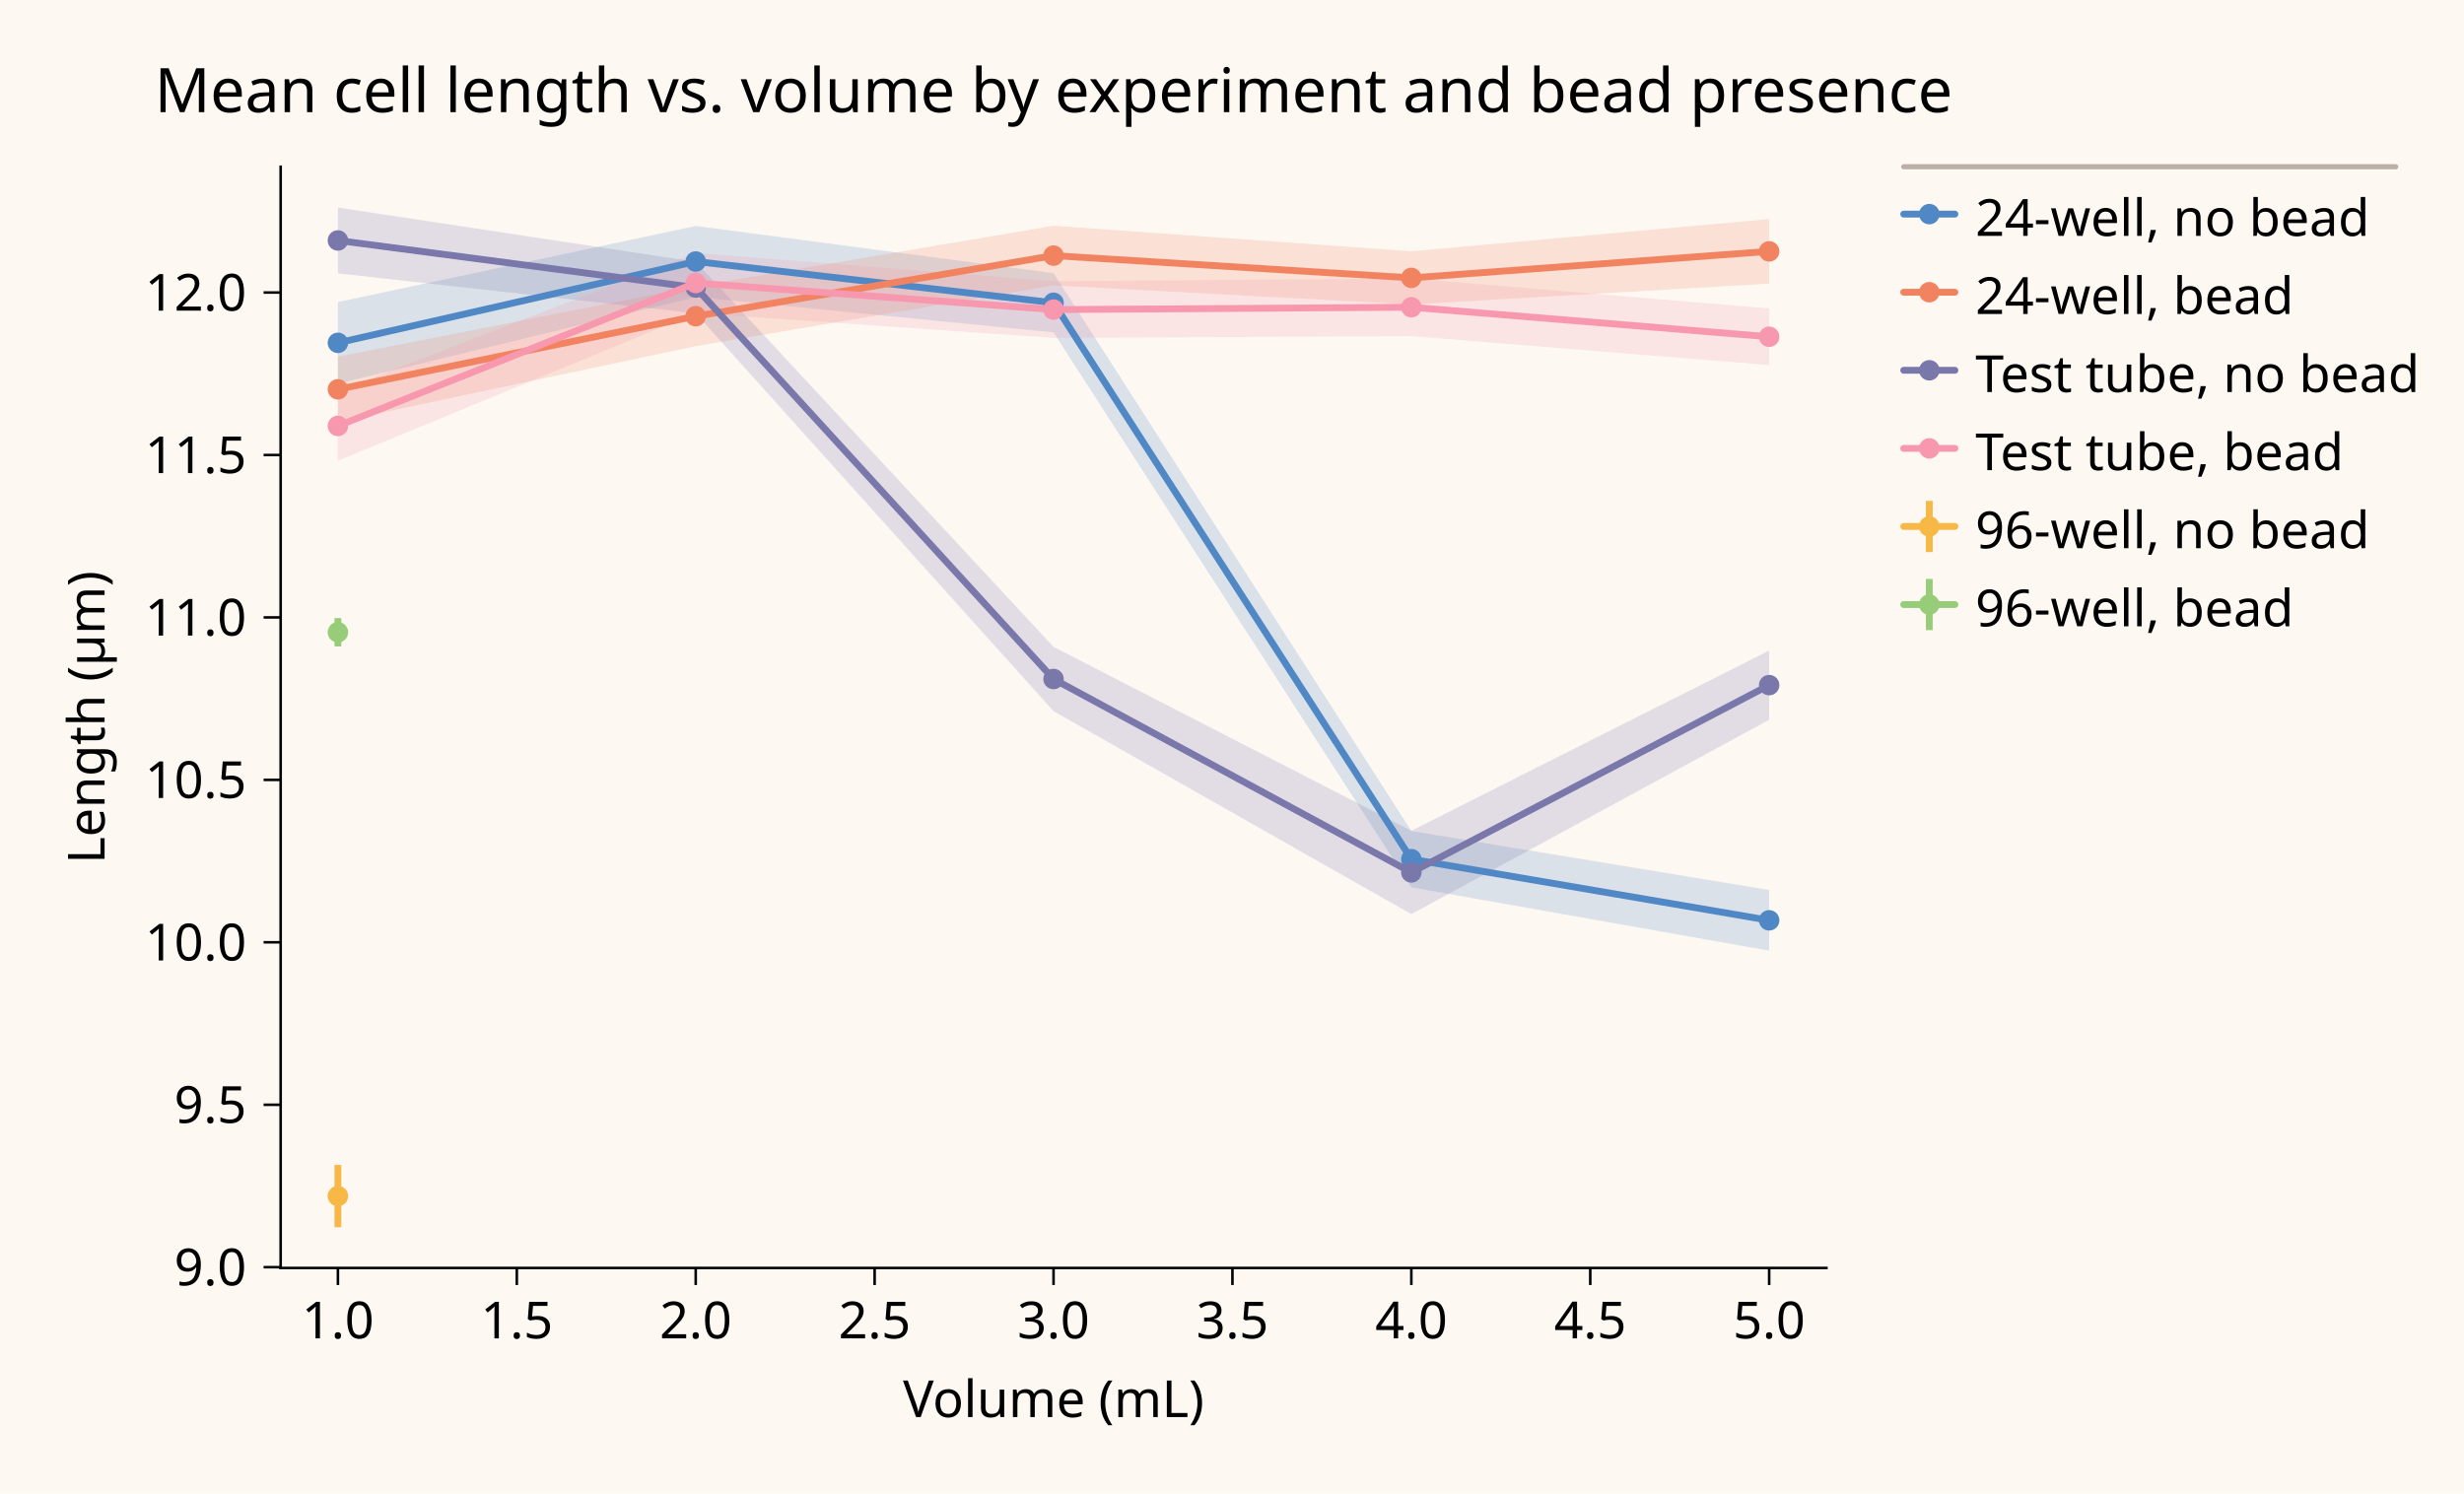
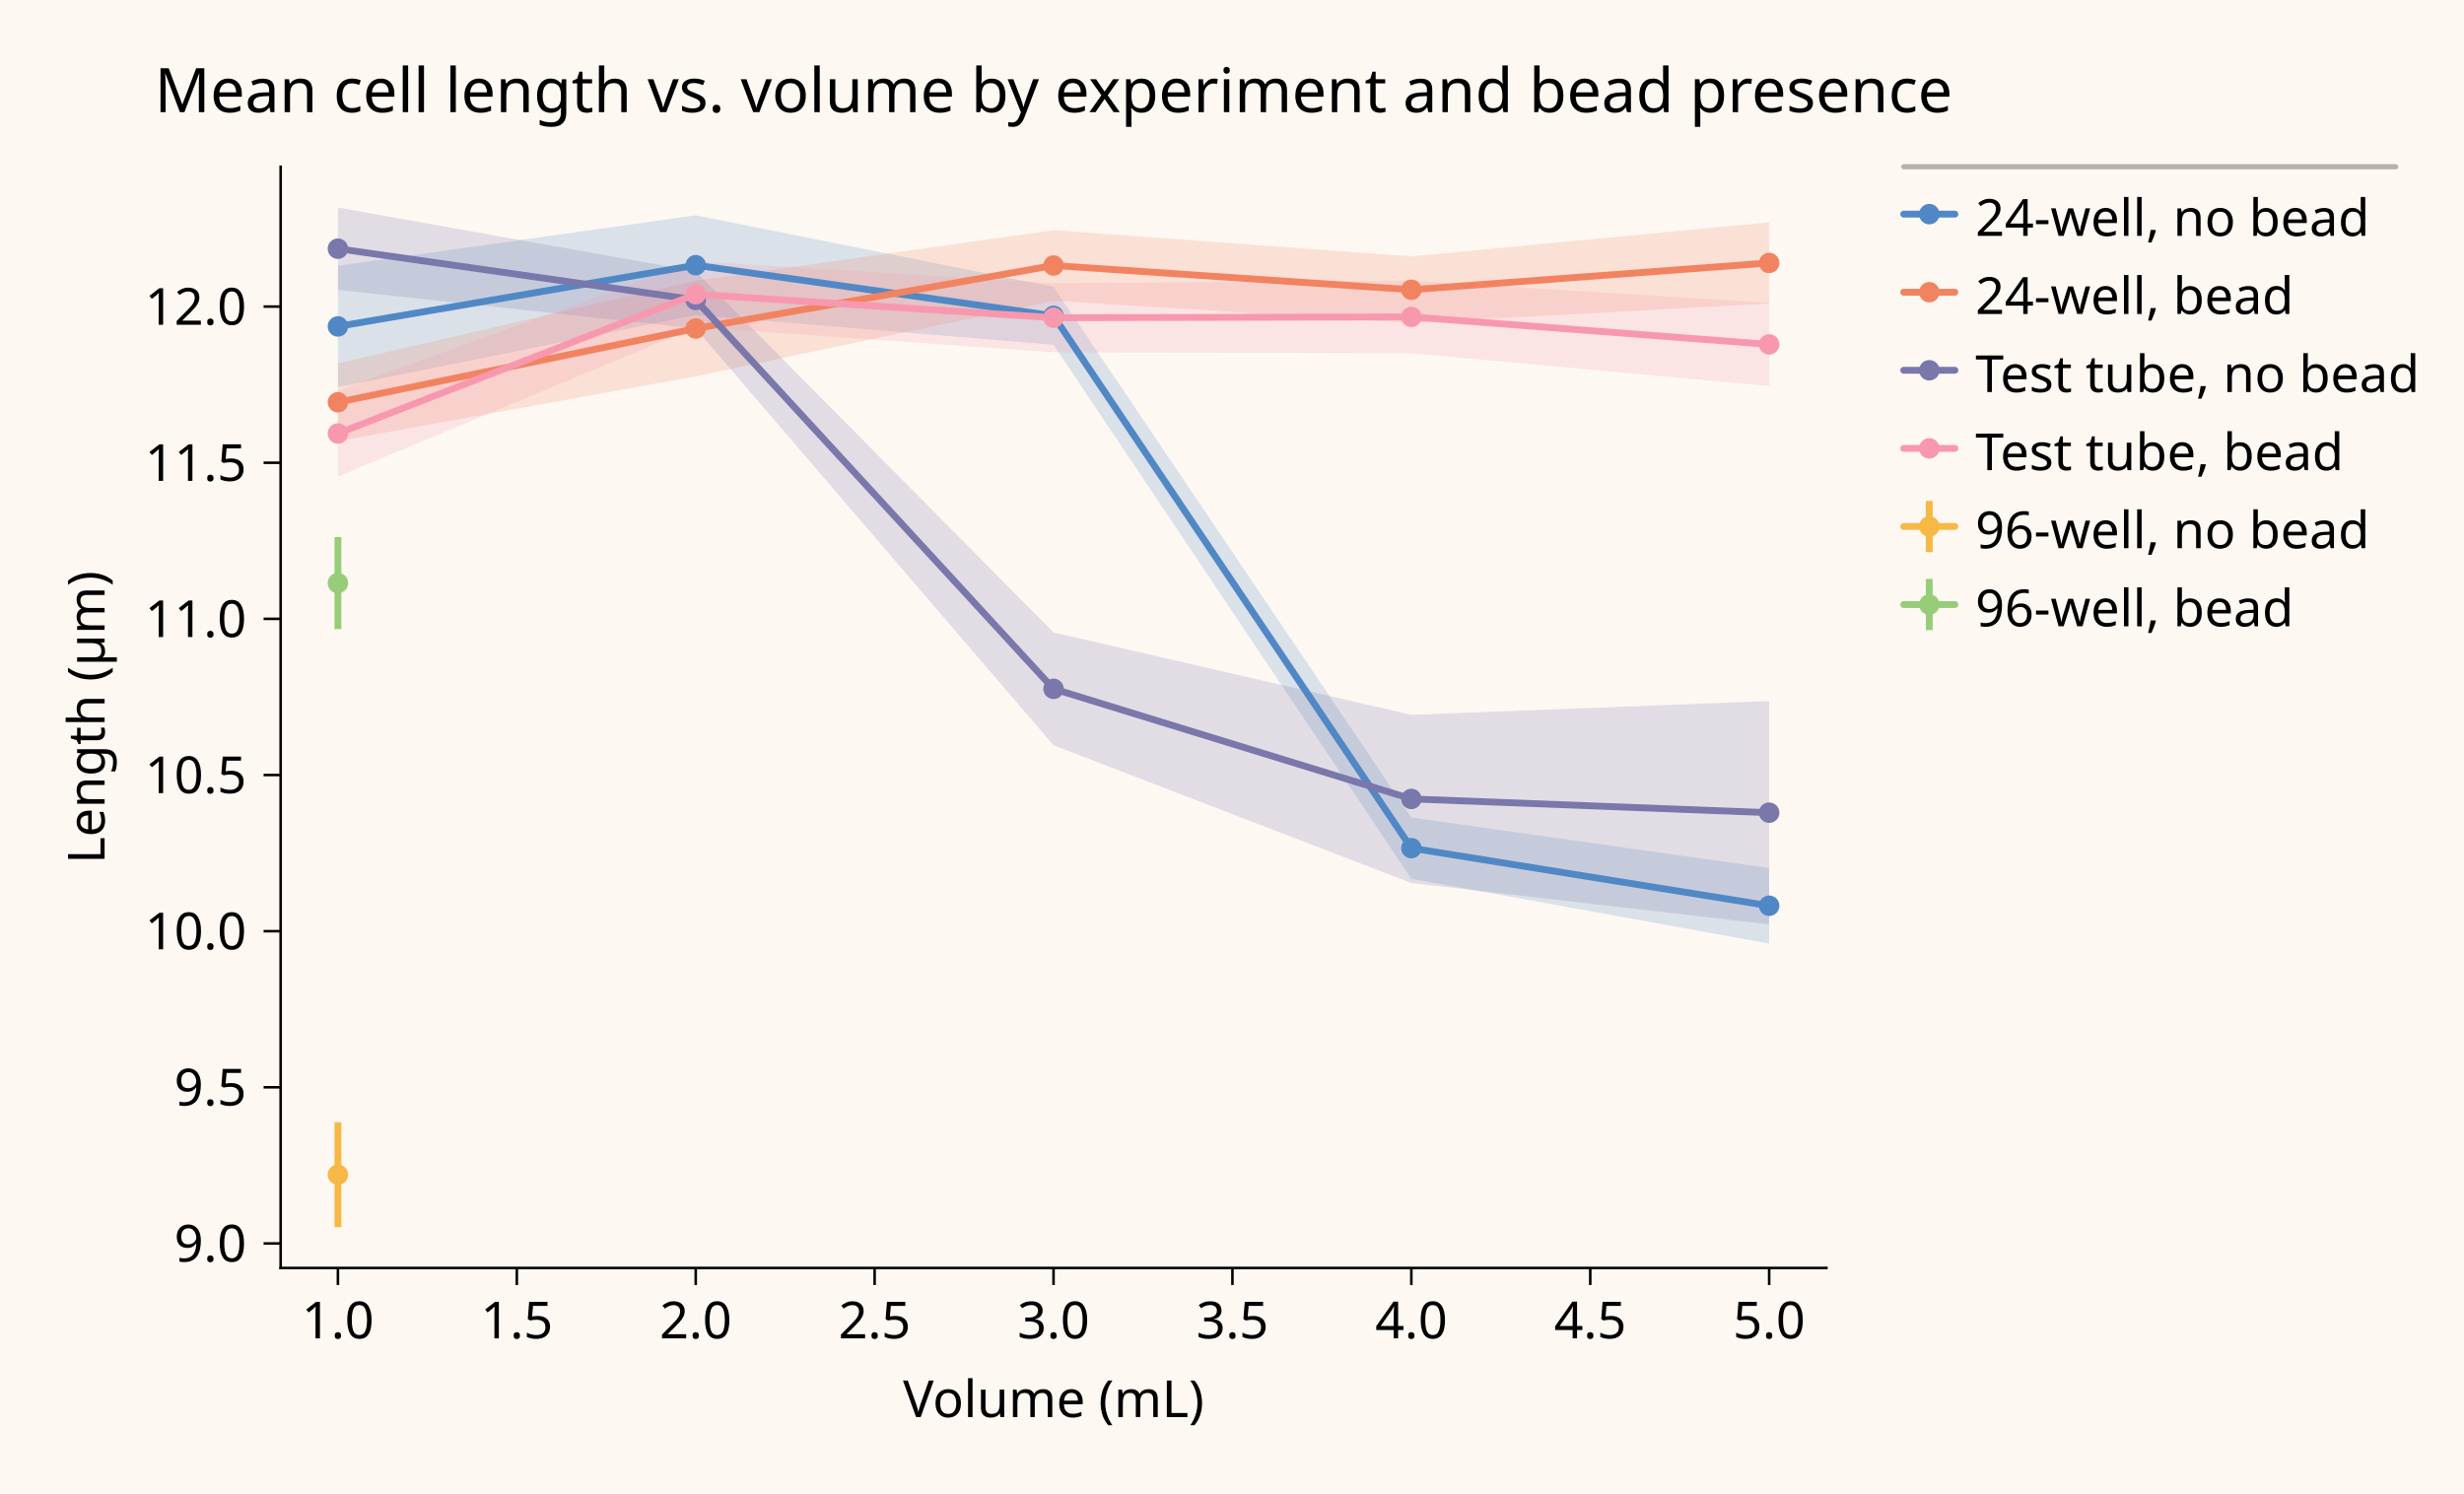
<svg xmlns="http://www.w3.org/2000/svg" xmlns:xlink="http://www.w3.org/1999/xlink" width="721.753pt" height="437.57pt" viewBox="0 0 721.753 437.57" version="1.1">
  <defs>
    <style type="text/css">*{stroke-linejoin: round; stroke-linecap: butt}</style>
  </defs>
  <g id="figure_1">
    <g id="patch_1">
      <path d="M 0 437.57  L 721.753 437.57  L 721.753 -0  L 0 -0  z " style="fill: #fdf8f2" />
    </g>
    <g id="axes_1">
      <g id="patch_2">
        <path d="M 82.211 371.453  L 534.989 371.453  L 534.989 48.853  L 82.211 48.853  L 82.211 371.453  z " style="fill: none" />
      </g>
      <g id="FillBetweenPolyCollection_1">
        <defs>
-           <path id="ma1bbbf695c" d="M 98.98 -349.087  L 98.98 -325.181  L 203.79 -350.555  L 308.6 -340.189  L 413.41 -177.627  L 518.22 -159.075  L 518.22 -176.844  L 518.22 -176.844  L 413.41 -194.129  L 308.6 -357.556  L 203.79 -371.369  L 98.98 -349.087  z " />
-         </defs>
-         <g clip-path="url(#pcde6d4793f)">
-           <use xlink:href="#ma1bbbf695c" x="0" y="437.57" style="fill: #5088c5; fill-opacity: 0.2" />
+           <path id="m825155bf7b" d="M 98.98 -359.752  L 98.98 -324.136  L 203.79 -345.268  L 308.6 -336.569  L 413.41 -180.117  L 518.22 -161.159  L 518.22 -183.294  L 518.22 -183.294  L 413.41 -198.099  L 308.6 -353.527  L 203.79 -374.491  L 98.98 -359.752  z " />
+         </defs>
+         <g clip-path="url(#p9717ef255d)">
+           <use xlink:href="#m825155bf7b" x="0" y="437.57" style="fill: #5088c5; fill-opacity: 0.2" />
        </g>
      </g>
      <g id="FillBetweenPolyCollection_2">
        <defs>
-           <path id="m715c547c3c" d="M 98.98 -333.074  L 98.98 -313.967  L 203.79 -336.17  L 308.6 -353.947  L 413.41 -348.366  L 518.22 -354.484  L 518.22 -373.379  L 518.22 -373.379  L 413.41 -363.955  L 308.6 -371.428  L 203.79 -353.698  L 98.98 -333.074  z " />
-         </defs>
-         <g clip-path="url(#pcde6d4793f)">
-           <use xlink:href="#m715c547c3c" x="0" y="437.57" style="fill: #f28360; fill-opacity: 0.2" />
+           <path id="m894ba2bda3" d="M 98.98 -331.114  L 98.98 -308.347  L 203.79 -327.321  L 308.6 -349.442  L 413.41 -342.939  L 518.22 -348.64  L 518.22 -372.439  L 518.22 -372.439  L 413.41 -362.443  L 308.6 -370.143  L 203.79 -355.351  L 98.98 -331.114  z " />
+         </defs>
+         <g clip-path="url(#p9717ef255d)">
+           <use xlink:href="#m894ba2bda3" x="0" y="437.57" style="fill: #f28360; fill-opacity: 0.2" />
        </g>
      </g>
      <g id="FillBetweenPolyCollection_3">
        <defs>
-           <path id="meebd190a77" d="M 98.98 -376.768  L 98.98 -357.486  L 203.79 -345.786  L 308.6 -229.237  L 413.41 -169.774  L 518.22 -226.72  L 518.22 -247.001  L 518.22 -247.001  L 413.41 -194.21  L 308.6 -248.067  L 203.79 -360.869  L 98.98 -376.768  z " />
-         </defs>
-         <g clip-path="url(#pcde6d4793f)">
-           <use xlink:href="#meebd190a77" x="0" y="437.57" style="fill: #7a77ab; fill-opacity: 0.2" />
+           <path id="mcb8b64e3ab" d="M 98.98 -376.768  L 98.98 -352.656  L 203.79 -341.327  L 308.6 -219.237  L 413.41 -178.888  L 518.22 -166.774  L 518.22 -232.205  L 518.22 -232.205  L 413.41 -228.158  L 308.6 -252.301  L 203.79 -358.082  L 98.98 -376.768  z " />
+         </defs>
+         <g clip-path="url(#p9717ef255d)">
+           <use xlink:href="#mcb8b64e3ab" x="0" y="437.57" style="fill: #7a77ab; fill-opacity: 0.2" />
        </g>
      </g>
      <g id="FillBetweenPolyCollection_4">
        <defs>
-           <path id="ma595e2f0c6" d="M 98.98 -322.978  L 98.98 -302.601  L 203.79 -345.835  L 308.6 -338.575  L 413.41 -339.107  L 518.22 -330.626  L 518.22 -347.207  L 518.22 -347.207  L 413.41 -356.011  L 308.6 -355.167  L 203.79 -363.491  L 98.98 -322.978  z " />
-         </defs>
-         <g clip-path="url(#pcde6d4793f)">
-           <use xlink:href="#ma595e2f0c6" x="0" y="437.57" style="fill: #f898ae; fill-opacity: 0.2" />
+           <path id="m45ac6e43e3" d="M 98.98 -323.186  L 98.98 -297.982  L 203.79 -341.722  L 308.6 -334.366  L 413.41 -334.105  L 518.22 -324.478  L 518.22 -348.863  L 518.22 -348.863  L 413.41 -355.358  L 308.6 -354.604  L 203.79 -361.024  L 98.98 -323.186  z " />
+         </defs>
+         <g clip-path="url(#p9717ef255d)">
+           <use xlink:href="#m45ac6e43e3" x="0" y="437.57" style="fill: #f898ae; fill-opacity: 0.2" />
        </g>
      </g>
      <g id="matplotlib.axis_1">
        <g id="xtick_1">
          <g id="line2d_1">
            <defs>
-               <path id="m63dfe1a57d" d="M 0 0  L 0 5  " style="stroke: #000000; stroke-width: 0.75" />
+               <path id="m6ff4b086f0" d="M 0 0  L 0 5  " style="stroke: #000000; stroke-width: 0.75" />
            </defs>
            <g>
-               <use xlink:href="#m63dfe1a57d" x="98.98" y="371.453" style="stroke: #000000; stroke-width: 0.75" />
+               <use xlink:href="#m6ff4b086f0" x="98.98" y="371.453" style="stroke: #000000; stroke-width: 0.75" />
            </g>
          </g>
          <g id="text_1">
            <text style="font-size: 15px; font-family: 'Atkinson Hyperlegible Next', sans-serif; text-anchor: middle" x="98.98" y="392.073" transform="rotate(-0 98.9805 392.0727)">1.0</text>
          </g>
        </g>
        <g id="xtick_2">
          <g id="line2d_2">
            <g>
-               <use xlink:href="#m63dfe1a57d" x="151.385" y="371.453" style="stroke: #000000; stroke-width: 0.75" />
+               <use xlink:href="#m6ff4b086f0" x="151.385" y="371.453" style="stroke: #000000; stroke-width: 0.75" />
            </g>
          </g>
          <g id="text_2">
            <text style="font-size: 15px; font-family: 'Atkinson Hyperlegible Next', sans-serif; text-anchor: middle" x="151.385" y="392.073" transform="rotate(-0 151.3854 392.0727)">1.5</text>
          </g>
        </g>
        <g id="xtick_3">
          <g id="line2d_3">
            <g>
-               <use xlink:href="#m63dfe1a57d" x="203.79" y="371.453" style="stroke: #000000; stroke-width: 0.75" />
+               <use xlink:href="#m6ff4b086f0" x="203.79" y="371.453" style="stroke: #000000; stroke-width: 0.75" />
            </g>
          </g>
          <g id="text_3">
            <text style="font-size: 15px; font-family: 'Atkinson Hyperlegible Next', sans-serif; text-anchor: middle" x="203.79" y="392.073" transform="rotate(-0 203.7902 392.0727)">2.0</text>
          </g>
        </g>
        <g id="xtick_4">
          <g id="line2d_4">
            <g>
-               <use xlink:href="#m63dfe1a57d" x="256.195" y="371.453" style="stroke: #000000; stroke-width: 0.75" />
+               <use xlink:href="#m6ff4b086f0" x="256.195" y="371.453" style="stroke: #000000; stroke-width: 0.75" />
            </g>
          </g>
          <g id="text_4">
            <text style="font-size: 15px; font-family: 'Atkinson Hyperlegible Next', sans-serif; text-anchor: middle" x="256.195" y="392.073" transform="rotate(-0 256.1951 392.0727)">2.5</text>
          </g>
        </g>
        <g id="xtick_5">
          <g id="line2d_5">
            <g>
-               <use xlink:href="#m63dfe1a57d" x="308.6" y="371.453" style="stroke: #000000; stroke-width: 0.75" />
+               <use xlink:href="#m6ff4b086f0" x="308.6" y="371.453" style="stroke: #000000; stroke-width: 0.75" />
            </g>
          </g>
          <g id="text_5">
            <text style="font-size: 15px; font-family: 'Atkinson Hyperlegible Next', sans-serif; text-anchor: middle" x="308.6" y="392.073" transform="rotate(-0 308.6 392.0727)">3.0</text>
          </g>
        </g>
        <g id="xtick_6">
          <g id="line2d_6">
            <g>
-               <use xlink:href="#m63dfe1a57d" x="361.005" y="371.453" style="stroke: #000000; stroke-width: 0.75" />
+               <use xlink:href="#m6ff4b086f0" x="361.005" y="371.453" style="stroke: #000000; stroke-width: 0.75" />
            </g>
          </g>
          <g id="text_6">
            <text style="font-size: 15px; font-family: 'Atkinson Hyperlegible Next', sans-serif; text-anchor: middle" x="361.005" y="392.073" transform="rotate(-0 361.0049 392.0727)">3.5</text>
          </g>
        </g>
        <g id="xtick_7">
          <g id="line2d_7">
            <g>
-               <use xlink:href="#m63dfe1a57d" x="413.41" y="371.453" style="stroke: #000000; stroke-width: 0.75" />
+               <use xlink:href="#m6ff4b086f0" x="413.41" y="371.453" style="stroke: #000000; stroke-width: 0.75" />
            </g>
          </g>
          <g id="text_7">
            <text style="font-size: 15px; font-family: 'Atkinson Hyperlegible Next', sans-serif; text-anchor: middle" x="413.41" y="392.073" transform="rotate(-0 413.4098 392.0727)">4.0</text>
          </g>
        </g>
        <g id="xtick_8">
          <g id="line2d_8">
            <g>
-               <use xlink:href="#m63dfe1a57d" x="465.815" y="371.453" style="stroke: #000000; stroke-width: 0.75" />
+               <use xlink:href="#m6ff4b086f0" x="465.815" y="371.453" style="stroke: #000000; stroke-width: 0.75" />
            </g>
          </g>
          <g id="text_8">
            <text style="font-size: 15px; font-family: 'Atkinson Hyperlegible Next', sans-serif; text-anchor: middle" x="465.815" y="392.073" transform="rotate(-0 465.8146 392.0727)">4.5</text>
          </g>
        </g>
        <g id="xtick_9">
          <g id="line2d_9">
            <g>
-               <use xlink:href="#m63dfe1a57d" x="518.22" y="371.453" style="stroke: #000000; stroke-width: 0.75" />
+               <use xlink:href="#m6ff4b086f0" x="518.22" y="371.453" style="stroke: #000000; stroke-width: 0.75" />
            </g>
          </g>
          <g id="text_9">
            <text style="font-size: 15px; font-family: 'Atkinson Hyperlegible Next', sans-serif; text-anchor: middle" x="518.22" y="392.073" transform="rotate(-0 518.2195 392.0727)">5.0</text>
          </g>
        </g>
        <g id="text_10">
          <text style="font-weight: 500; font-size: 15px; font-family: 'Atkinson Hyperlegible Next', sans-serif; text-anchor: middle" x="308.6" y="415.139" transform="rotate(-0 308.6 415.1391)">Volume (mL)</text>
        </g>
      </g>
      <g id="matplotlib.axis_2">
        <g id="ytick_1">
          <g id="line2d_10">
            <defs>
-               <path id="m28216e3f04" d="M 0 0  L -5 0  " style="stroke: #000000; stroke-width: 0.75" />
+               <path id="m6b867ab86a" d="M 0 0  L -5 0  " style="stroke: #000000; stroke-width: 0.75" />
            </defs>
            <g>
-               <use xlink:href="#m28216e3f04" x="82.211" y="371.225" style="stroke: #000000; stroke-width: 0.75" />
+               <use xlink:href="#m6b867ab86a" x="82.211" y="364.272" style="stroke: #000000; stroke-width: 0.75" />
            </g>
          </g>
          <g id="text_11">
-             <text style="font-size: 15px; font-family: 'Atkinson Hyperlegible Next', sans-serif; text-anchor: end" x="72.211" y="376.535" transform="rotate(-0 72.21094 376.5345)">9.0</text>
+             <text style="font-size: 15px; font-family: 'Atkinson Hyperlegible Next', sans-serif; text-anchor: end" x="72.211" y="369.581" transform="rotate(-0 72.21094 369.5815)">9.0</text>
          </g>
        </g>
        <g id="ytick_2">
          <g id="line2d_11">
            <g>
-               <use xlink:href="#m28216e3f04" x="82.211" y="323.637" style="stroke: #000000; stroke-width: 0.75" />
+               <use xlink:href="#m6b867ab86a" x="82.211" y="318.53" style="stroke: #000000; stroke-width: 0.75" />
            </g>
          </g>
          <g id="text_12">
-             <text style="font-size: 15px; font-family: 'Atkinson Hyperlegible Next', sans-serif; text-anchor: end" x="72.211" y="328.947" transform="rotate(-0 72.21094 328.947)">9.5</text>
+             <text style="font-size: 15px; font-family: 'Atkinson Hyperlegible Next', sans-serif; text-anchor: end" x="72.211" y="323.839" transform="rotate(-0 72.21094 323.8393)">9.5</text>
          </g>
        </g>
        <g id="ytick_3">
          <g id="line2d_12">
            <g>
-               <use xlink:href="#m28216e3f04" x="82.211" y="276.05" style="stroke: #000000; stroke-width: 0.75" />
+               <use xlink:href="#m6b867ab86a" x="82.211" y="272.787" style="stroke: #000000; stroke-width: 0.75" />
            </g>
          </g>
          <g id="text_13">
-             <text style="font-size: 15px; font-family: 'Atkinson Hyperlegible Next', sans-serif; text-anchor: end" x="72.211" y="281.359" transform="rotate(-0 72.21094 281.3595)">10.0</text>
+             <text style="font-size: 15px; font-family: 'Atkinson Hyperlegible Next', sans-serif; text-anchor: end" x="72.211" y="278.097" transform="rotate(-0 72.21094 278.0972)">10.0</text>
          </g>
        </g>
        <g id="ytick_4">
          <g id="line2d_13">
            <g>
-               <use xlink:href="#m28216e3f04" x="82.211" y="228.462" style="stroke: #000000; stroke-width: 0.75" />
+               <use xlink:href="#m6b867ab86a" x="82.211" y="227.045" style="stroke: #000000; stroke-width: 0.75" />
            </g>
          </g>
          <g id="text_14">
-             <text style="font-size: 15px; font-family: 'Atkinson Hyperlegible Next', sans-serif; text-anchor: end" x="72.211" y="233.772" transform="rotate(-0 72.21094 233.772)">10.5</text>
+             <text style="font-size: 15px; font-family: 'Atkinson Hyperlegible Next', sans-serif; text-anchor: end" x="72.211" y="232.355" transform="rotate(-0 72.21094 232.3551)">10.5</text>
          </g>
        </g>
        <g id="ytick_5">
          <g id="line2d_14">
            <g>
-               <use xlink:href="#m28216e3f04" x="82.211" y="180.875" style="stroke: #000000; stroke-width: 0.75" />
+               <use xlink:href="#m6b867ab86a" x="82.211" y="181.303" style="stroke: #000000; stroke-width: 0.75" />
            </g>
          </g>
          <g id="text_15">
-             <text style="font-size: 15px; font-family: 'Atkinson Hyperlegible Next', sans-serif; text-anchor: end" x="72.211" y="186.184" transform="rotate(-0 72.21094 186.1845)">11.0</text>
+             <text style="font-size: 15px; font-family: 'Atkinson Hyperlegible Next', sans-serif; text-anchor: end" x="72.211" y="186.613" transform="rotate(-0 72.21094 186.6129)">11.0</text>
          </g>
        </g>
        <g id="ytick_6">
          <g id="line2d_15">
            <g>
-               <use xlink:href="#m28216e3f04" x="82.211" y="133.287" style="stroke: #000000; stroke-width: 0.75" />
+               <use xlink:href="#m6b867ab86a" x="82.211" y="135.561" style="stroke: #000000; stroke-width: 0.75" />
            </g>
          </g>
          <g id="text_16">
-             <text style="font-size: 15px; font-family: 'Atkinson Hyperlegible Next', sans-serif; text-anchor: end" x="72.211" y="138.597" transform="rotate(-0 72.21094 138.5969)">11.5</text>
+             <text style="font-size: 15px; font-family: 'Atkinson Hyperlegible Next', sans-serif; text-anchor: end" x="72.211" y="140.871" transform="rotate(-0 72.21094 140.8708)">11.5</text>
          </g>
        </g>
        <g id="ytick_7">
          <g id="line2d_16">
            <g>
-               <use xlink:href="#m28216e3f04" x="82.211" y="85.7" style="stroke: #000000; stroke-width: 0.75" />
+               <use xlink:href="#m6b867ab86a" x="82.211" y="89.819" style="stroke: #000000; stroke-width: 0.75" />
            </g>
          </g>
          <g id="text_17">
-             <text style="font-size: 15px; font-family: 'Atkinson Hyperlegible Next', sans-serif; text-anchor: end" x="72.211" y="91.009" transform="rotate(-0 72.21094 91.00944)">12.0</text>
+             <text style="font-size: 15px; font-family: 'Atkinson Hyperlegible Next', sans-serif; text-anchor: end" x="72.211" y="95.129" transform="rotate(-0 72.21094 95.12864)">12.0</text>
          </g>
        </g>
        <g id="text_18">
          <text style="font-weight: 500; font-size: 15px; font-family: 'Atkinson Hyperlegible Next', sans-serif; text-anchor: middle" x="30.636" y="210.153" transform="rotate(-90 30.63594 210.1531)">Length (μm)</text>
        </g>
      </g>
      <g id="line2d_17">
-         <path d="M 98.98 100.436  L 203.79 76.608  L 308.6 88.697  L 413.41 251.692  L 518.22 269.61  " clip-path="url(#pcde6d4793f)" style="fill: none; stroke: #5088c5; stroke-width: 2; stroke-linecap: round" />
-         <defs>
-           <path id="m83744af803" d="M 0 3  C 0.796 3 1.559 2.684 2.121 2.121  C 2.684 1.559 3 0.796 3 0  C 3 -0.796 2.684 -1.559 2.121 -2.121  C 1.559 -2.684 0.796 -3 0 -3  C -0.796 -3 -1.559 -2.684 -2.121 -2.121  C -2.684 -1.559 -3 -0.796 -3 0  C -3 0.796 -2.684 1.559 -2.121 2.121  C -1.559 2.684 -0.796 3 0 3  z " />
-         </defs>
-         <g clip-path="url(#pcde6d4793f)">
-           <use xlink:href="#m83744af803" x="98.98" y="100.436" style="fill: #5088c5" />
-           <use xlink:href="#m83744af803" x="203.79" y="76.608" style="fill: #5088c5" />
-           <use xlink:href="#m83744af803" x="308.6" y="88.697" style="fill: #5088c5" />
-           <use xlink:href="#m83744af803" x="413.41" y="251.692" style="fill: #5088c5" />
-           <use xlink:href="#m83744af803" x="518.22" y="269.61" style="fill: #5088c5" />
+         <path d="M 98.98 95.625  L 203.79 77.69  L 308.6 92.522  L 413.41 248.462  L 518.22 265.343  " clip-path="url(#p9717ef255d)" style="fill: none; stroke: #5088c5; stroke-width: 2; stroke-linecap: round" />
+         <defs>
+           <path id="me9287b7fbf" d="M 0 3  C 0.796 3 1.559 2.684 2.121 2.121  C 2.684 1.559 3 0.796 3 0  C 3 -0.796 2.684 -1.559 2.121 -2.121  C 1.559 -2.684 0.796 -3 0 -3  C -0.796 -3 -1.559 -2.684 -2.121 -2.121  C -2.684 -1.559 -3 -0.796 -3 0  C -3 0.796 -2.684 1.559 -2.121 2.121  C -1.559 2.684 -0.796 3 0 3  z " />
+         </defs>
+         <g clip-path="url(#p9717ef255d)">
+           <use xlink:href="#me9287b7fbf" x="98.98" y="95.625" style="fill: #5088c5" />
+           <use xlink:href="#me9287b7fbf" x="203.79" y="77.69" style="fill: #5088c5" />
+           <use xlink:href="#me9287b7fbf" x="308.6" y="92.522" style="fill: #5088c5" />
+           <use xlink:href="#me9287b7fbf" x="413.41" y="248.462" style="fill: #5088c5" />
+           <use xlink:href="#me9287b7fbf" x="518.22" y="265.343" style="fill: #5088c5" />
        </g>
      </g>
      <g id="line2d_18">
-         <path d="M 98.98 114.049  L 203.79 92.636  L 308.6 74.882  L 413.41 81.409  L 518.22 73.638  " clip-path="url(#pcde6d4793f)" style="fill: none; stroke: #f28360; stroke-width: 2; stroke-linecap: round" />
-         <defs>
-           <path id="m909d53e9e5" d="M 0 3  C 0.796 3 1.559 2.684 2.121 2.121  C 2.684 1.559 3 0.796 3 0  C 3 -0.796 2.684 -1.559 2.121 -2.121  C 1.559 -2.684 0.796 -3 0 -3  C -0.796 -3 -1.559 -2.684 -2.121 -2.121  C -2.684 -1.559 -3 -0.796 -3 0  C -3 0.796 -2.684 1.559 -2.121 2.121  C -1.559 2.684 -0.796 3 0 3  z " />
-         </defs>
-         <g clip-path="url(#pcde6d4793f)">
-           <use xlink:href="#m909d53e9e5" x="98.98" y="114.049" style="fill: #f28360" />
-           <use xlink:href="#m909d53e9e5" x="203.79" y="92.636" style="fill: #f28360" />
-           <use xlink:href="#m909d53e9e5" x="308.6" y="74.882" style="fill: #f28360" />
-           <use xlink:href="#m909d53e9e5" x="413.41" y="81.409" style="fill: #f28360" />
-           <use xlink:href="#m909d53e9e5" x="518.22" y="73.638" style="fill: #f28360" />
+         <path d="M 98.98 117.839  L 203.79 96.234  L 308.6 77.777  L 413.41 84.878  L 518.22 77.03  " clip-path="url(#p9717ef255d)" style="fill: none; stroke: #f28360; stroke-width: 2; stroke-linecap: round" />
+         <defs>
+           <path id="m95baa4a5f9" d="M 0 3  C 0.796 3 1.559 2.684 2.121 2.121  C 2.684 1.559 3 0.796 3 0  C 3 -0.796 2.684 -1.559 2.121 -2.121  C 1.559 -2.684 0.796 -3 0 -3  C -0.796 -3 -1.559 -2.684 -2.121 -2.121  C -2.684 -1.559 -3 -0.796 -3 0  C -3 0.796 -2.684 1.559 -2.121 2.121  C -1.559 2.684 -0.796 3 0 3  z " />
+         </defs>
+         <g clip-path="url(#p9717ef255d)">
+           <use xlink:href="#m95baa4a5f9" x="98.98" y="117.839" style="fill: #f28360" />
+           <use xlink:href="#m95baa4a5f9" x="203.79" y="96.234" style="fill: #f28360" />
+           <use xlink:href="#m95baa4a5f9" x="308.6" y="77.777" style="fill: #f28360" />
+           <use xlink:href="#m95baa4a5f9" x="413.41" y="84.878" style="fill: #f28360" />
+           <use xlink:href="#m95baa4a5f9" x="518.22" y="77.03" style="fill: #f28360" />
        </g>
      </g>
      <g id="LineCollection_1">
-         <path d="M 98.98 359.505  L 98.98 341.277  " clip-path="url(#pcde6d4793f)" style="fill: none; stroke: #f7b846; stroke-width: 2" />
+         <path d="M 98.98 359.505  L 98.98 328.76  " clip-path="url(#p9717ef255d)" style="fill: none; stroke: #f7b846; stroke-width: 2" />
      </g>
      <g id="line2d_19">
        <defs>
-           <path id="m138acf183f" d="M 4 0  L -4 -0  " />
-         </defs>
-         <g clip-path="url(#pcde6d4793f)">
-           <use xlink:href="#m138acf183f" x="98.98" y="359.505" style="fill: #f7b846" />
+           <path id="me73ead8d03" d="M 4 0  L -4 -0  " />
+         </defs>
+         <g clip-path="url(#p9717ef255d)">
+           <use xlink:href="#me73ead8d03" x="98.98" y="359.505" style="fill: #f7b846" />
        </g>
      </g>
      <g id="line2d_20">
-         <g clip-path="url(#pcde6d4793f)">
-           <use xlink:href="#m138acf183f" x="98.98" y="341.277" style="fill: #f7b846" />
+         <g clip-path="url(#p9717ef255d)">
+           <use xlink:href="#me73ead8d03" x="98.98" y="328.76" style="fill: #f7b846" />
        </g>
      </g>
      <g id="LineCollection_2">
-         <path d="M 98.98 189.366  L 98.98 181.066  " clip-path="url(#pcde6d4793f)" style="fill: none; stroke: #97cd78; stroke-width: 2" />
+         <path d="M 98.98 184.283  L 98.98 157.316  " clip-path="url(#p9717ef255d)" style="fill: none; stroke: #97cd78; stroke-width: 2" />
      </g>
      <g id="line2d_21">
        <defs>
-           <path id="m3f09e73298" d="M 4 0  L -4 -0  " />
-         </defs>
-         <g clip-path="url(#pcde6d4793f)">
-           <use xlink:href="#m3f09e73298" x="98.98" y="189.366" style="fill: #97cd78" />
+           <path id="m47ace84dfa" d="M 4 0  L -4 -0  " />
+         </defs>
+         <g clip-path="url(#p9717ef255d)">
+           <use xlink:href="#m47ace84dfa" x="98.98" y="184.283" style="fill: #97cd78" />
        </g>
      </g>
      <g id="line2d_22">
-         <g clip-path="url(#pcde6d4793f)">
-           <use xlink:href="#m3f09e73298" x="98.98" y="181.066" style="fill: #97cd78" />
+         <g clip-path="url(#p9717ef255d)">
+           <use xlink:href="#m47ace84dfa" x="98.98" y="157.316" style="fill: #97cd78" />
        </g>
      </g>
      <g id="line2d_23">
-         <path d="M 98.98 70.442  L 203.79 84.242  L 308.6 198.917  L 413.41 255.577  L 518.22 200.709  " clip-path="url(#pcde6d4793f)" style="fill: none; stroke: #7a77ab; stroke-width: 2; stroke-linecap: round" />
-         <defs>
-           <path id="ma279b10e6c" d="M 0 3  C 0.796 3 1.559 2.684 2.121 2.121  C 2.684 1.559 3 0.796 3 0  C 3 -0.796 2.684 -1.559 2.121 -2.121  C 1.559 -2.684 0.796 -3 0 -3  C -0.796 -3 -1.559 -2.684 -2.121 -2.121  C -2.684 -1.559 -3 -0.796 -3 0  C -3 0.796 -2.684 1.559 -2.121 2.121  C -1.559 2.684 -0.796 3 0 3  z " />
-         </defs>
-         <g clip-path="url(#pcde6d4793f)">
-           <use xlink:href="#ma279b10e6c" x="98.98" y="70.442" style="fill: #7a77ab" />
-           <use xlink:href="#ma279b10e6c" x="203.79" y="84.242" style="fill: #7a77ab" />
-           <use xlink:href="#ma279b10e6c" x="308.6" y="198.917" style="fill: #7a77ab" />
-           <use xlink:href="#ma279b10e6c" x="413.41" y="255.577" style="fill: #7a77ab" />
-           <use xlink:href="#ma279b10e6c" x="518.22" y="200.709" style="fill: #7a77ab" />
+         <path d="M 98.98 72.858  L 203.79 87.865  L 308.6 201.801  L 413.41 234.047  L 518.22 238.08  " clip-path="url(#p9717ef255d)" style="fill: none; stroke: #7a77ab; stroke-width: 2; stroke-linecap: round" />
+         <defs>
+           <path id="mf8102d4cc5" d="M 0 3  C 0.796 3 1.559 2.684 2.121 2.121  C 2.684 1.559 3 0.796 3 0  C 3 -0.796 2.684 -1.559 2.121 -2.121  C 1.559 -2.684 0.796 -3 0 -3  C -0.796 -3 -1.559 -2.684 -2.121 -2.121  C -2.684 -1.559 -3 -0.796 -3 0  C -3 0.796 -2.684 1.559 -2.121 2.121  C -1.559 2.684 -0.796 3 0 3  z " />
+         </defs>
+         <g clip-path="url(#p9717ef255d)">
+           <use xlink:href="#mf8102d4cc5" x="98.98" y="72.858" style="fill: #7a77ab" />
+           <use xlink:href="#mf8102d4cc5" x="203.79" y="87.865" style="fill: #7a77ab" />
+           <use xlink:href="#mf8102d4cc5" x="308.6" y="201.801" style="fill: #7a77ab" />
+           <use xlink:href="#mf8102d4cc5" x="413.41" y="234.047" style="fill: #7a77ab" />
+           <use xlink:href="#mf8102d4cc5" x="518.22" y="238.08" style="fill: #7a77ab" />
        </g>
      </g>
      <g id="line2d_24">
-         <path d="M 98.98 124.78  L 203.79 82.907  L 308.6 90.699  L 413.41 90.01  L 518.22 98.653  " clip-path="url(#pcde6d4793f)" style="fill: none; stroke: #f898ae; stroke-width: 2; stroke-linecap: round" />
-         <defs>
-           <path id="mc16290e094" d="M 0 3  C 0.796 3 1.559 2.684 2.121 2.121  C 2.684 1.559 3 0.796 3 0  C 3 -0.796 2.684 -1.559 2.121 -2.121  C 1.559 -2.684 0.796 -3 0 -3  C -0.796 -3 -1.559 -2.684 -2.121 -2.121  C -2.684 -1.559 -3 -0.796 -3 0  C -3 0.796 -2.684 1.559 -2.121 2.121  C -1.559 2.684 -0.796 3 0 3  z " />
-         </defs>
-         <g clip-path="url(#pcde6d4793f)">
-           <use xlink:href="#mc16290e094" x="98.98" y="124.78" style="fill: #f898ae" />
-           <use xlink:href="#mc16290e094" x="203.79" y="82.907" style="fill: #f898ae" />
-           <use xlink:href="#mc16290e094" x="308.6" y="90.699" style="fill: #f898ae" />
-           <use xlink:href="#mc16290e094" x="413.41" y="90.01" style="fill: #f898ae" />
-           <use xlink:href="#mc16290e094" x="518.22" y="98.653" style="fill: #f898ae" />
+         <path d="M 98.98 126.986  L 203.79 86.197  L 308.6 93.084  L 413.41 92.838  L 518.22 100.899  " clip-path="url(#p9717ef255d)" style="fill: none; stroke: #f898ae; stroke-width: 2; stroke-linecap: round" />
+         <defs>
+           <path id="ma9ce81be60" d="M 0 3  C 0.796 3 1.559 2.684 2.121 2.121  C 2.684 1.559 3 0.796 3 0  C 3 -0.796 2.684 -1.559 2.121 -2.121  C 1.559 -2.684 0.796 -3 0 -3  C -0.796 -3 -1.559 -2.684 -2.121 -2.121  C -2.684 -1.559 -3 -0.796 -3 0  C -3 0.796 -2.684 1.559 -2.121 2.121  C -1.559 2.684 -0.796 3 0 3  z " />
+         </defs>
+         <g clip-path="url(#p9717ef255d)">
+           <use xlink:href="#ma9ce81be60" x="98.98" y="126.986" style="fill: #f898ae" />
+           <use xlink:href="#ma9ce81be60" x="203.79" y="86.197" style="fill: #f898ae" />
+           <use xlink:href="#ma9ce81be60" x="308.6" y="93.084" style="fill: #f898ae" />
+           <use xlink:href="#ma9ce81be60" x="413.41" y="92.838" style="fill: #f898ae" />
+           <use xlink:href="#ma9ce81be60" x="518.22" y="100.899" style="fill: #f898ae" />
        </g>
      </g>
      <g id="line2d_25">
-         <path d="M 98.98 350.391  " clip-path="url(#pcde6d4793f)" style="fill: none; stroke: #f7b846; stroke-width: 2; stroke-linecap: round" />
-         <defs>
-           <path id="m4e9b455df7" d="M 0 3  C 0.796 3 1.559 2.684 2.121 2.121  C 2.684 1.559 3 0.796 3 0  C 3 -0.796 2.684 -1.559 2.121 -2.121  C 1.559 -2.684 0.796 -3 0 -3  C -0.796 -3 -1.559 -2.684 -2.121 -2.121  C -2.684 -1.559 -3 -0.796 -3 0  C -3 0.796 -2.684 1.559 -2.121 2.121  C -1.559 2.684 -0.796 3 0 3  z " />
-         </defs>
-         <g clip-path="url(#pcde6d4793f)">
-           <use xlink:href="#m4e9b455df7" x="98.98" y="350.391" style="fill: #f7b846" />
+         <path d="M 98.98 344.133  " clip-path="url(#p9717ef255d)" style="fill: none; stroke: #f7b846; stroke-width: 2; stroke-linecap: round" />
+         <defs>
+           <path id="m9bb952dca4" d="M 0 3  C 0.796 3 1.559 2.684 2.121 2.121  C 2.684 1.559 3 0.796 3 0  C 3 -0.796 2.684 -1.559 2.121 -2.121  C 1.559 -2.684 0.796 -3 0 -3  C -0.796 -3 -1.559 -2.684 -2.121 -2.121  C -2.684 -1.559 -3 -0.796 -3 0  C -3 0.796 -2.684 1.559 -2.121 2.121  C -1.559 2.684 -0.796 3 0 3  z " />
+         </defs>
+         <g clip-path="url(#p9717ef255d)">
+           <use xlink:href="#m9bb952dca4" x="98.98" y="344.133" style="fill: #f7b846" />
        </g>
      </g>
      <g id="line2d_26">
-         <path d="M 98.98 185.216  " clip-path="url(#pcde6d4793f)" style="fill: none; stroke: #97cd78; stroke-width: 2; stroke-linecap: round" />
-         <defs>
-           <path id="mad3f8255ee" d="M 0 3  C 0.796 3 1.559 2.684 2.121 2.121  C 2.684 1.559 3 0.796 3 0  C 3 -0.796 2.684 -1.559 2.121 -2.121  C 1.559 -2.684 0.796 -3 0 -3  C -0.796 -3 -1.559 -2.684 -2.121 -2.121  C -2.684 -1.559 -3 -0.796 -3 0  C -3 0.796 -2.684 1.559 -2.121 2.121  C -1.559 2.684 -0.796 3 0 3  z " />
-         </defs>
-         <g clip-path="url(#pcde6d4793f)">
-           <use xlink:href="#mad3f8255ee" x="98.98" y="185.216" style="fill: #97cd78" />
+         <path d="M 98.98 170.8  " clip-path="url(#p9717ef255d)" style="fill: none; stroke: #97cd78; stroke-width: 2; stroke-linecap: round" />
+         <defs>
+           <path id="m544e9ce6f2" d="M 0 3  C 0.796 3 1.559 2.684 2.121 2.121  C 2.684 1.559 3 0.796 3 0  C 3 -0.796 2.684 -1.559 2.121 -2.121  C 1.559 -2.684 0.796 -3 0 -3  C -0.796 -3 -1.559 -2.684 -2.121 -2.121  C -2.684 -1.559 -3 -0.796 -3 0  C -3 0.796 -2.684 1.559 -2.121 2.121  C -1.559 2.684 -0.796 3 0 3  z " />
+         </defs>
+         <g clip-path="url(#p9717ef255d)">
+           <use xlink:href="#m544e9ce6f2" x="98.98" y="170.8" style="fill: #97cd78" />
        </g>
      </g>
      <g id="patch_3">
        <path d="M 82.211 371.453  L 82.211 48.853  " style="fill: none; stroke: #000000; stroke-width: 0.75; stroke-linejoin: miter; stroke-linecap: square" />
      </g>
      <g id="patch_4">
        <path d="M 82.211 371.453  L 534.989 371.453  " style="fill: none; stroke: #000000; stroke-width: 0.75; stroke-linejoin: miter; stroke-linecap: square" />
      </g>
      <g id="text_19">
        <text style="font-weight: 500; font-size: 18px; font-family: 'Atkinson Hyperlegible Next', sans-serif; text-anchor: middle" x="308.6" y="32.853" transform="rotate(-0 308.6 32.85312)">Mean cell length vs. volume by experiment and bead presence</text>
      </g>
      <g id="legend_1">
        <g id="line2d_27">
          <path d="M 557.628 48.853  L 701.753 48.853  " style="fill: none; stroke: #bab0a8; stroke-width: 1.5; stroke-linecap: round" />
        </g>
        <g id="line2d_28">
          <path d="M 557.628 62.728  L 565.128 62.728  L 572.628 62.728  " style="fill: none; stroke: #5088c5; stroke-width: 2; stroke-linecap: round" />
          <g>
-             <use xlink:href="#m83744af803" x="565.128" y="62.728" style="fill: #5088c5" />
+             <use xlink:href="#me9287b7fbf" x="565.128" y="62.728" style="fill: #5088c5" />
          </g>
        </g>
        <g id="text_20">
          <text style="font-size: 15px; font-family: 'Atkinson Hyperlegible Next', sans-serif; text-anchor: start" x="578.628" y="69.103" transform="rotate(-0 578.628 69.10313)">24-well, no bead</text>
        </g>
        <g id="line2d_29">
          <path d="M 557.628 85.603  L 565.128 85.603  L 572.628 85.603  " style="fill: none; stroke: #f28360; stroke-width: 2; stroke-linecap: round" />
          <g>
-             <use xlink:href="#m909d53e9e5" x="565.128" y="85.603" style="fill: #f28360" />
+             <use xlink:href="#m95baa4a5f9" x="565.128" y="85.603" style="fill: #f28360" />
          </g>
        </g>
        <g id="text_21">
          <text style="font-size: 15px; font-family: 'Atkinson Hyperlegible Next', sans-serif; text-anchor: start" x="578.628" y="91.978" transform="rotate(-0 578.628 91.97813)">24-well, bead</text>
        </g>
        <g id="line2d_30">
          <path d="M 557.628 108.478  L 565.128 108.478  L 572.628 108.478  " style="fill: none; stroke: #7a77ab; stroke-width: 2; stroke-linecap: round" />
          <g>
-             <use xlink:href="#ma279b10e6c" x="565.128" y="108.478" style="fill: #7a77ab" />
+             <use xlink:href="#mf8102d4cc5" x="565.128" y="108.478" style="fill: #7a77ab" />
          </g>
        </g>
        <g id="text_22">
          <text style="font-size: 15px; font-family: 'Atkinson Hyperlegible Next', sans-serif; text-anchor: start" x="578.628" y="114.853" transform="rotate(-0 578.628 114.8531)">Test tube, no bead</text>
        </g>
        <g id="line2d_31">
          <path d="M 557.628 131.353  L 565.128 131.353  L 572.628 131.353  " style="fill: none; stroke: #f898ae; stroke-width: 2; stroke-linecap: round" />
          <g>
-             <use xlink:href="#mc16290e094" x="565.128" y="131.353" style="fill: #f898ae" />
+             <use xlink:href="#ma9ce81be60" x="565.128" y="131.353" style="fill: #f898ae" />
          </g>
        </g>
        <g id="text_23">
          <text style="font-size: 15px; font-family: 'Atkinson Hyperlegible Next', sans-serif; text-anchor: start" x="578.628" y="137.728" transform="rotate(-0 578.628 137.7281)">Test tube, bead</text>
        </g>
        <g id="LineCollection_3">
          <path d="M 565.128 161.728  L 565.128 146.728  " style="fill: none; stroke: #f7b846; stroke-width: 2" />
        </g>
        <g id="line2d_32">
          <g>
-             <use xlink:href="#m138acf183f" x="565.128" y="161.728" style="fill: #f7b846" />
+             <use xlink:href="#me73ead8d03" x="565.128" y="161.728" style="fill: #f7b846" />
          </g>
        </g>
        <g id="line2d_33">
          <g>
-             <use xlink:href="#m138acf183f" x="565.128" y="146.728" style="fill: #f7b846" />
+             <use xlink:href="#me73ead8d03" x="565.128" y="146.728" style="fill: #f7b846" />
          </g>
        </g>
        <g id="line2d_34">
          <path d="M 557.628 154.228  L 572.628 154.228  " style="fill: none; stroke: #f7b846; stroke-width: 2; stroke-linecap: round" />
        </g>
        <g id="line2d_35">
          <g>
-             <use xlink:href="#m4e9b455df7" x="565.128" y="154.228" style="fill: #f7b846" />
+             <use xlink:href="#m9bb952dca4" x="565.128" y="154.228" style="fill: #f7b846" />
          </g>
        </g>
        <g id="text_24">
          <text style="font-size: 15px; font-family: 'Atkinson Hyperlegible Next', sans-serif; text-anchor: start" x="578.628" y="160.603" transform="rotate(-0 578.628 160.6031)">96-well, no bead</text>
        </g>
        <g id="LineCollection_4">
          <path d="M 565.128 184.603  L 565.128 169.603  " style="fill: none; stroke: #97cd78; stroke-width: 2" />
        </g>
        <g id="line2d_36">
          <g>
-             <use xlink:href="#m3f09e73298" x="565.128" y="184.603" style="fill: #97cd78" />
+             <use xlink:href="#m47ace84dfa" x="565.128" y="184.603" style="fill: #97cd78" />
          </g>
        </g>
        <g id="line2d_37">
          <g>
-             <use xlink:href="#m3f09e73298" x="565.128" y="169.603" style="fill: #97cd78" />
+             <use xlink:href="#m47ace84dfa" x="565.128" y="169.603" style="fill: #97cd78" />
          </g>
        </g>
        <g id="line2d_38">
          <path d="M 557.628 177.103  L 572.628 177.103  " style="fill: none; stroke: #97cd78; stroke-width: 2; stroke-linecap: round" />
        </g>
        <g id="line2d_39">
          <g>
-             <use xlink:href="#mad3f8255ee" x="565.128" y="177.103" style="fill: #97cd78" />
+             <use xlink:href="#m544e9ce6f2" x="565.128" y="177.103" style="fill: #97cd78" />
          </g>
        </g>
        <g id="text_25">
          <text style="font-size: 15px; font-family: 'Atkinson Hyperlegible Next', sans-serif; text-anchor: start" x="578.628" y="183.478" transform="rotate(-0 578.628 183.4781)">96-well, bead</text>
        </g>
      </g>
    </g>
  </g>
  <defs>
-     <clipPath id="pcde6d4793f">
+     <clipPath id="p9717ef255d">
      <rect x="82.211" y="48.853" width="452.778" height="322.6" />
    </clipPath>
  </defs>
</svg>
